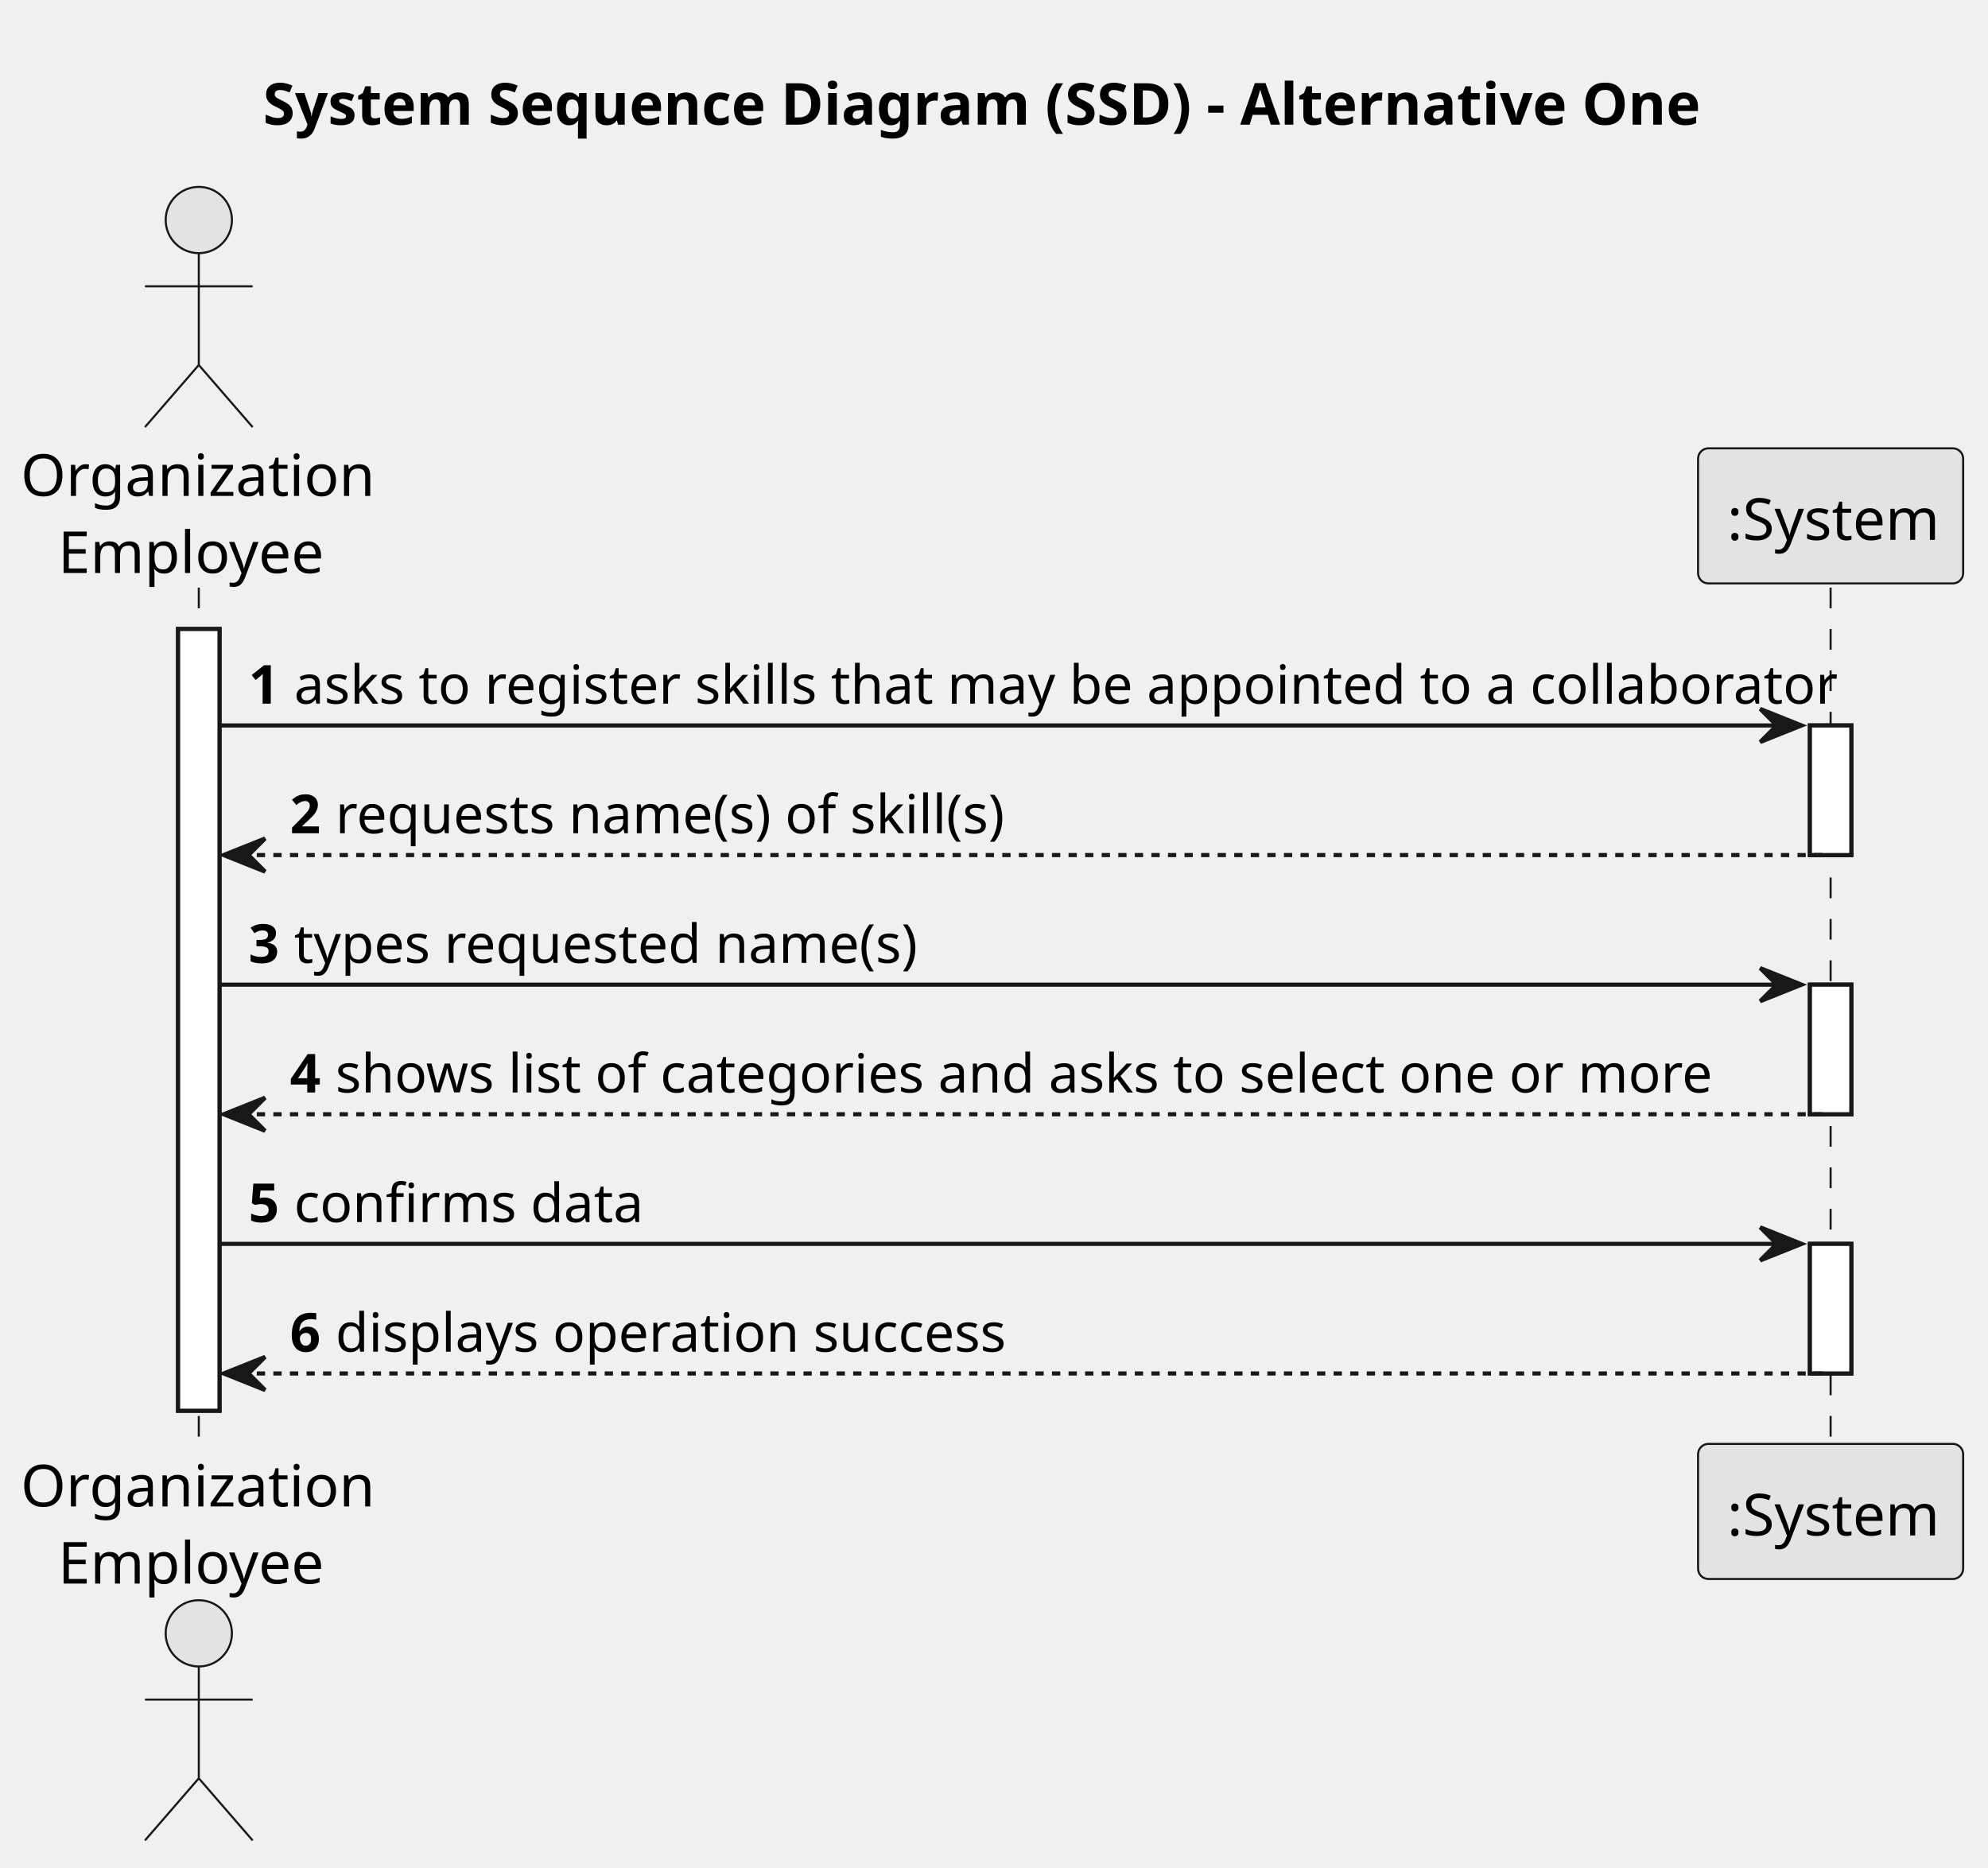
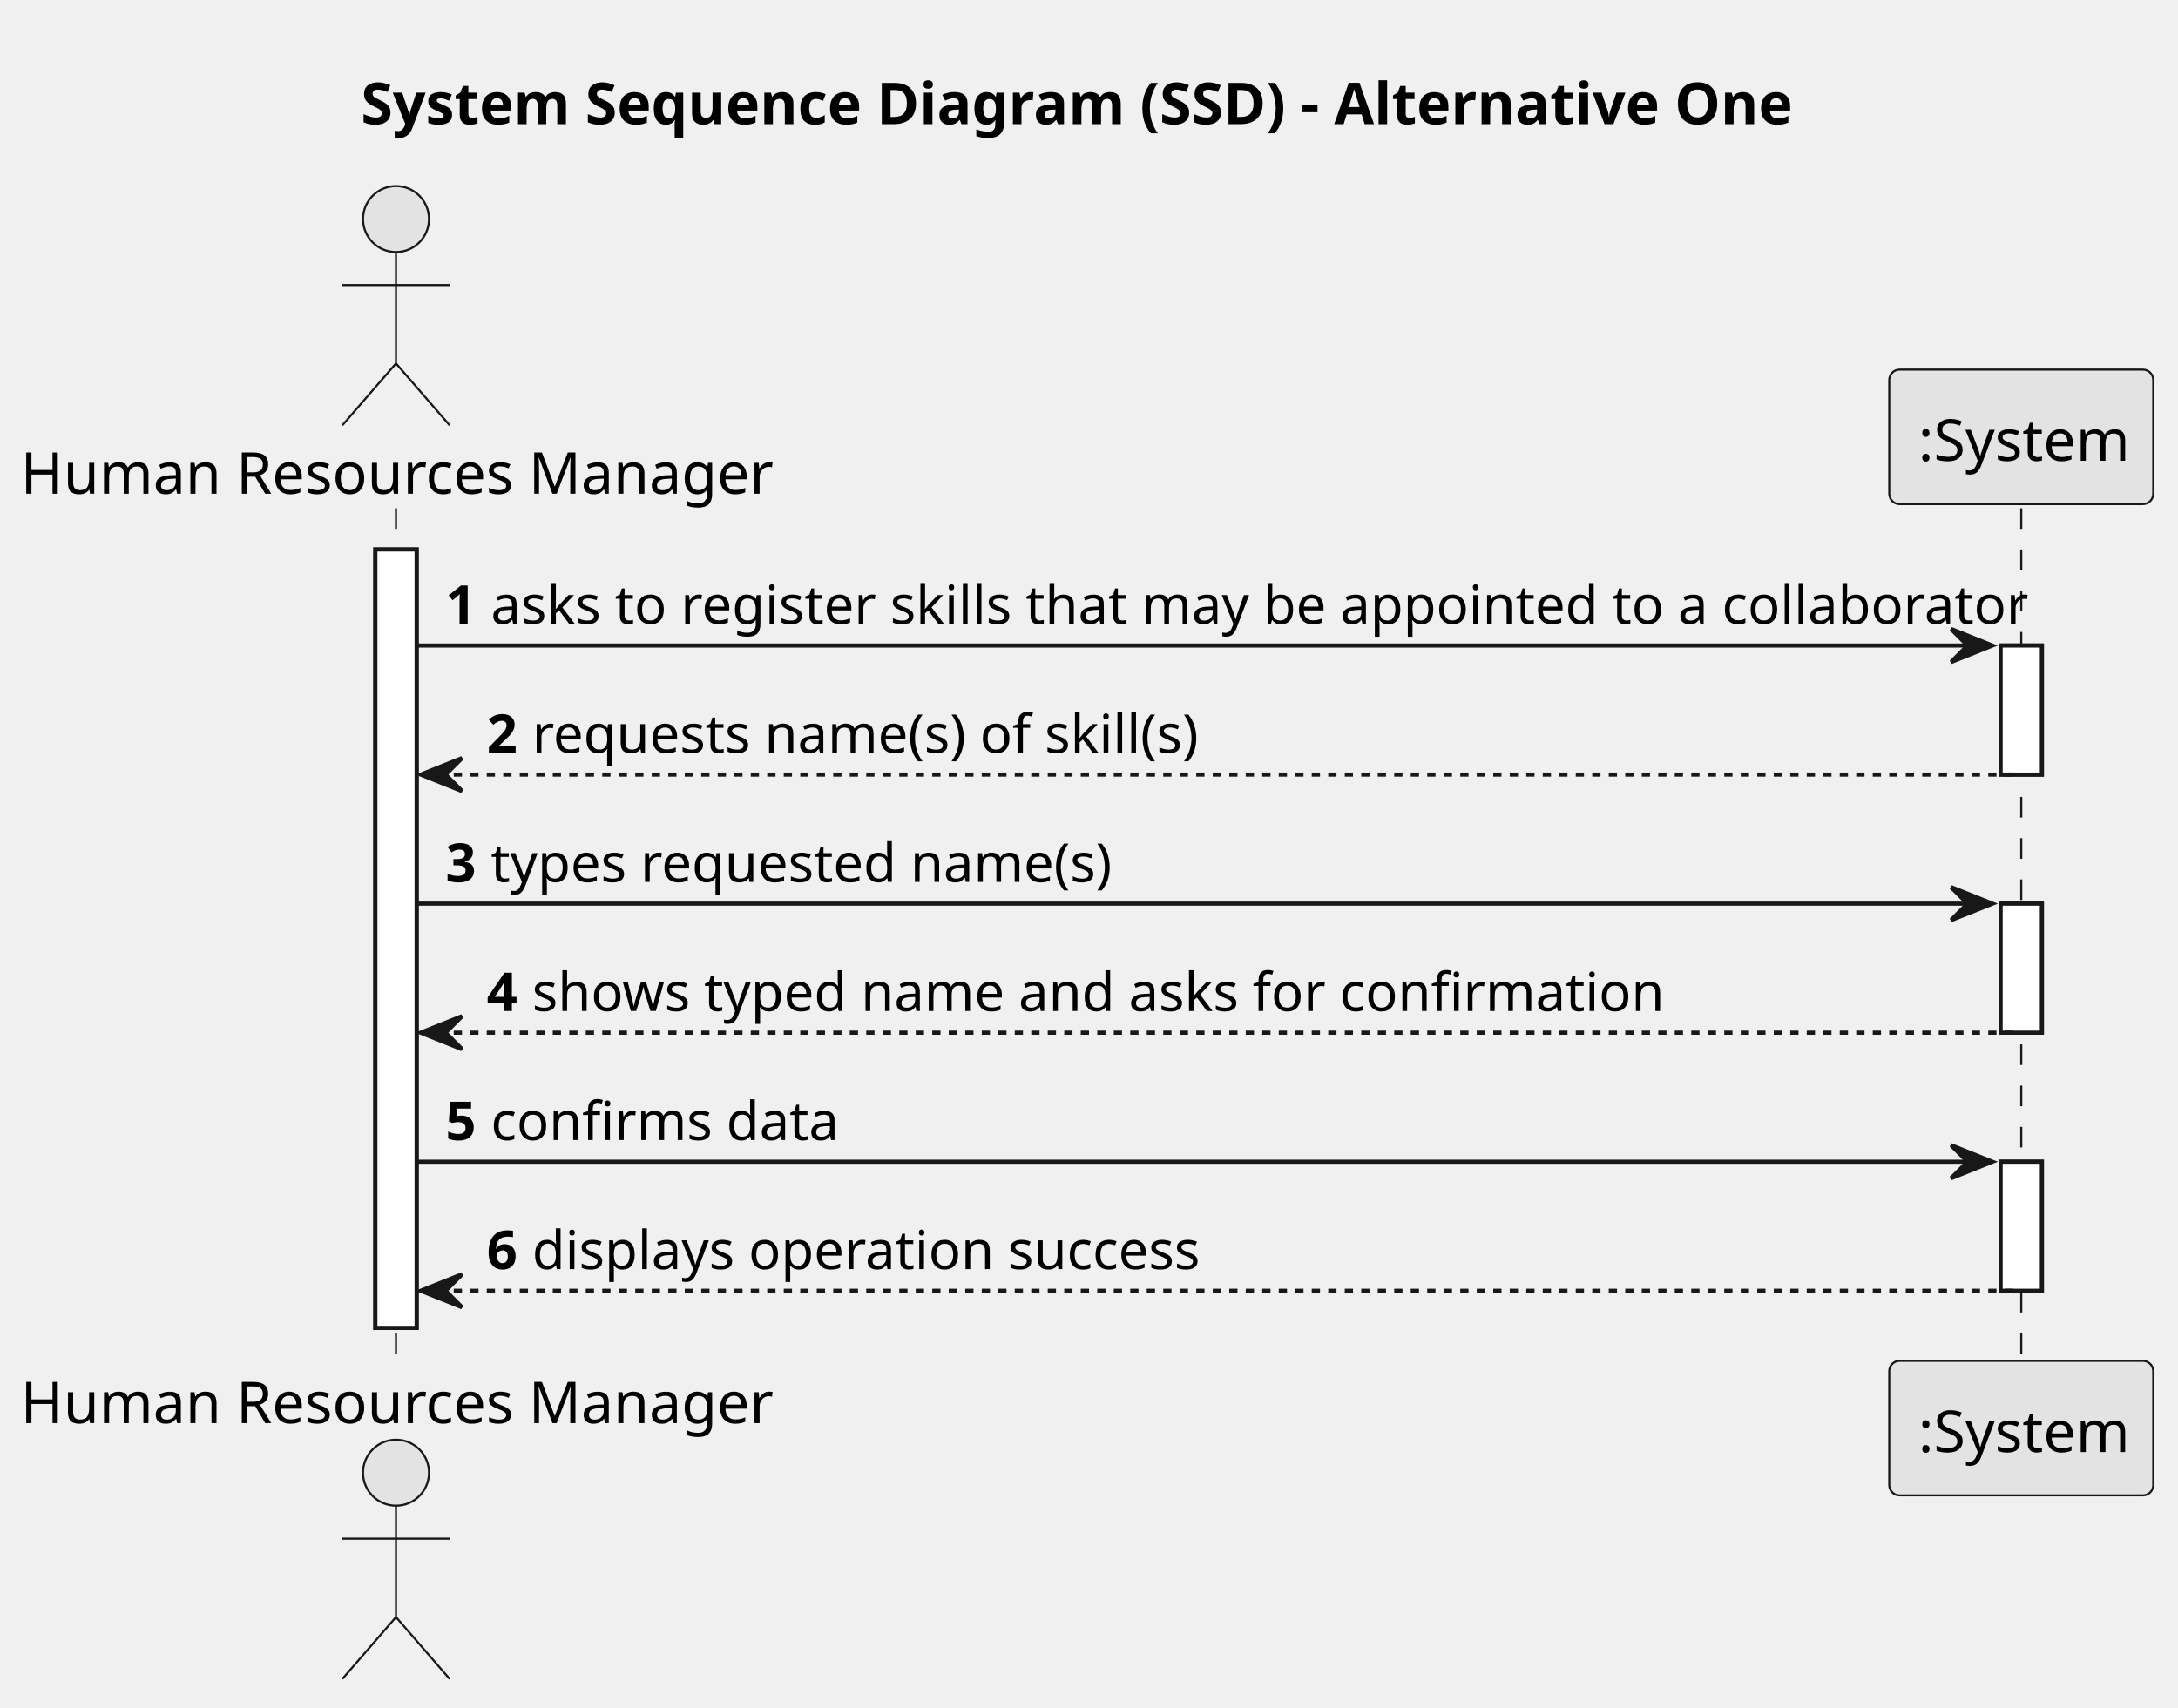
- <svg xmlns="http://www.w3.org/2000/svg" contentStyleType="text/css" height="451px" preserveAspectRatio="none" style="width:480px;height:451px;background:#FFFFFF;" version="1.1" viewBox="0 0 480 451" width="480px" zoomAndPan="magnify">
+ <svg xmlns="http://www.w3.org/2000/svg" contentStyleType="text/css" height="414px" preserveAspectRatio="none" style="width:528px;height:414px;background:#FFFFFF;" version="1.1" viewBox="0 0 528 414" width="528px" zoomAndPan="magnify">
  <defs />
  <g>
-     <text fill="#000000" font-family="sans-serif" font-size="14" font-weight="bold" lengthAdjust="spacing" textLength="351" x="63.5" y="30.107">System Sequence Diagram (SSD) - Alternative One</text>
-     <rect fill="#FFFFFF" height="188.746" style="stroke:#181818;stroke-width:1.0;" width="10" x="43" y="151.863" />
-     <rect fill="#FFFFFF" height="31.291" style="stroke:#181818;stroke-width:1.0;" width="10" x="437" y="175.154" />
-     <rect fill="#FFFFFF" height="31.291" style="stroke:#181818;stroke-width:1.0;" width="10" x="437" y="237.736" />
-     <rect fill="#FFFFFF" height="31.291" style="stroke:#181818;stroke-width:1.0;" width="10" x="437" y="300.318" />
-     <line style="stroke:#181818;stroke-width:0.5;stroke-dasharray:5.0,5.0;" x1="48" x2="48" y1="141.863" y2="349.609" />
-     <line style="stroke:#181818;stroke-width:0.5;stroke-dasharray:5.0,5.0;" x1="442" x2="442" y1="141.863" y2="349.609" />
-     <text fill="#000000" font-family="sans-serif" font-size="14" lengthAdjust="spacing" textLength="80" x="5" y="119.728">Organization</text>
-     <text fill="#000000" font-family="sans-serif" font-size="14" lengthAdjust="spacing" textLength="62" x="14" y="138.35">Employee</text>
-     <ellipse cx="48" cy="53.121" fill="#E3E3E3" rx="8" ry="8" style="stroke:#181818;stroke-width:0.5;" />
-     <path d="M48,61.121 L48,88.121 M35,69.121 L61,69.121 M48,88.121 L35,103.121 M48,88.121 L61,103.121 " fill="none" style="stroke:#181818;stroke-width:0.5;" />
-     <text fill="#000000" font-family="sans-serif" font-size="14" lengthAdjust="spacing" textLength="80" x="5" y="363.717">Organization</text>
-     <text fill="#000000" font-family="sans-serif" font-size="14" lengthAdjust="spacing" textLength="62" x="14" y="382.338">Employee</text>
-     <ellipse cx="48" cy="394.352" fill="#E3E3E3" rx="8" ry="8" style="stroke:#181818;stroke-width:0.5;" />
-     <path d="M48,402.352 L48,429.352 M35,410.352 L61,410.352 M48,429.352 L35,444.352 M48,429.352 L61,444.352 " fill="none" style="stroke:#181818;stroke-width:0.5;" />
-     <rect fill="#E3E3E3" height="32.621" rx="2.5" ry="2.5" style="stroke:#181818;stroke-width:0.5;" width="64" x="410" y="108.242" />
-     <text fill="#000000" font-family="sans-serif" font-size="14" lengthAdjust="spacing" textLength="50" x="417" y="130.35">:System</text>
-     <rect fill="#E3E3E3" height="32.621" rx="2.5" ry="2.5" style="stroke:#181818;stroke-width:0.5;" width="64" x="410" y="348.609" />
-     <text fill="#000000" font-family="sans-serif" font-size="14" lengthAdjust="spacing" textLength="50" x="417" y="370.717">:System</text>
-     <rect fill="#FFFFFF" height="188.746" style="stroke:#181818;stroke-width:1.0;" width="10" x="43" y="151.863" />
-     <rect fill="#FFFFFF" height="31.291" style="stroke:#181818;stroke-width:1.0;" width="10" x="437" y="175.154" />
-     <rect fill="#FFFFFF" height="31.291" style="stroke:#181818;stroke-width:1.0;" width="10" x="437" y="237.736" />
-     <rect fill="#FFFFFF" height="31.291" style="stroke:#181818;stroke-width:1.0;" width="10" x="437" y="300.318" />
-     <polygon fill="#181818" points="425,171.154,435,175.154,425,179.154,429,175.154" style="stroke:#181818;stroke-width:1.0;" />
-     <line style="stroke:#181818;stroke-width:1.0;" x1="53" x2="431" y1="175.154" y2="175.154" />
-     <text fill="#000000" font-family="sans-serif" font-size="13" font-weight="bold" lengthAdjust="spacing" textLength="7" x="60" y="169.892">1</text>
-     <text fill="#000000" font-family="sans-serif" font-size="13" lengthAdjust="spacing" textLength="354" x="71" y="169.892">asks to register skills that may be appointed to a collaborator</text>
-     <polygon fill="#181818" points="64,202.445,54,206.445,64,210.445,60,206.445" style="stroke:#181818;stroke-width:1.0;" />
-     <line style="stroke:#181818;stroke-width:1.0;stroke-dasharray:2.0,2.0;" x1="58" x2="441" y1="206.445" y2="206.445" />
-     <text fill="#000000" font-family="sans-serif" font-size="13" font-weight="bold" lengthAdjust="spacing" textLength="7" x="70" y="201.183">2</text>
-     <text fill="#000000" font-family="sans-serif" font-size="13" lengthAdjust="spacing" textLength="157" x="81" y="201.183">requests name(s) of skill(s)</text>
-     <polygon fill="#181818" points="425,233.736,435,237.736,425,241.736,429,237.736" style="stroke:#181818;stroke-width:1.0;" />
-     <line style="stroke:#181818;stroke-width:1.0;" x1="53" x2="431" y1="237.736" y2="237.736" />
-     <text fill="#000000" font-family="sans-serif" font-size="13" font-weight="bold" lengthAdjust="spacing" textLength="7" x="60" y="232.474">3</text>
-     <text fill="#000000" font-family="sans-serif" font-size="13" lengthAdjust="spacing" textLength="144" x="71" y="232.474">types requested name(s)</text>
-     <polygon fill="#181818" points="64,265.027,54,269.027,64,273.027,60,269.027" style="stroke:#181818;stroke-width:1.0;" />
-     <line style="stroke:#181818;stroke-width:1.0;stroke-dasharray:2.0,2.0;" x1="58" x2="441" y1="269.027" y2="269.027" />
-     <text fill="#000000" font-family="sans-serif" font-size="13" font-weight="bold" lengthAdjust="spacing" textLength="7" x="70" y="263.765">4</text>
-     <text fill="#000000" font-family="sans-serif" font-size="13" lengthAdjust="spacing" textLength="320" x="81" y="263.765">shows list of categories and asks to select one or more</text>
-     <polygon fill="#181818" points="425,296.318,435,300.318,425,304.318,429,300.318" style="stroke:#181818;stroke-width:1.0;" />
-     <line style="stroke:#181818;stroke-width:1.0;" x1="53" x2="431" y1="300.318" y2="300.318" />
-     <text fill="#000000" font-family="sans-serif" font-size="13" font-weight="bold" lengthAdjust="spacing" textLength="7" x="60" y="295.056">5</text>
-     <text fill="#000000" font-family="sans-serif" font-size="13" lengthAdjust="spacing" textLength="78" x="71" y="295.056">confirms data</text>
-     <polygon fill="#181818" points="64,327.609,54,331.609,64,335.609,60,331.609" style="stroke:#181818;stroke-width:1.0;" />
-     <line style="stroke:#181818;stroke-width:1.0;stroke-dasharray:2.0,2.0;" x1="58" x2="441" y1="331.609" y2="331.609" />
-     <text fill="#000000" font-family="sans-serif" font-size="13" font-weight="bold" lengthAdjust="spacing" textLength="7" x="70" y="326.347">6</text>
-     <text fill="#000000" font-family="sans-serif" font-size="13" lengthAdjust="spacing" textLength="158" x="81" y="326.347">displays operation success</text>
+     <text fill="#000000" font-family="sans-serif" font-size="14" font-weight="bold" lengthAdjust="spacing" textLength="351" x="87.5" y="30.107">System Sequence Diagram (SSD) - Alternative One</text>
+     <rect fill="#FFFFFF" height="188.746" style="stroke:#181818;stroke-width:1.0;" width="10" x="91" y="133.242" />
+     <rect fill="#FFFFFF" height="31.291" style="stroke:#181818;stroke-width:1.0;" width="10" x="485" y="156.533" />
+     <rect fill="#FFFFFF" height="31.291" style="stroke:#181818;stroke-width:1.0;" width="10" x="485" y="219.115" />
+     <rect fill="#FFFFFF" height="31.291" style="stroke:#181818;stroke-width:1.0;" width="10" x="485" y="281.697" />
+     <line style="stroke:#181818;stroke-width:0.5;stroke-dasharray:5.0,5.0;" x1="96" x2="96" y1="123.242" y2="330.988" />
+     <line style="stroke:#181818;stroke-width:0.5;stroke-dasharray:5.0,5.0;" x1="490" x2="490" y1="123.242" y2="330.988" />
+     <text fill="#000000" font-family="sans-serif" font-size="14" lengthAdjust="spacing" textLength="176" x="5" y="119.728">Human Resources Manager</text>
+     <ellipse cx="96" cy="53.121" fill="#E3E3E3" rx="8" ry="8" style="stroke:#181818;stroke-width:0.5;" />
+     <path d="M96,61.121 L96,88.121 M83,69.121 L109,69.121 M96,88.121 L83,103.121 M96,88.121 L109,103.121 " fill="none" style="stroke:#181818;stroke-width:0.5;" />
+     <text fill="#000000" font-family="sans-serif" font-size="14" lengthAdjust="spacing" textLength="176" x="5" y="345.096">Human Resources Manager</text>
+     <ellipse cx="96" cy="357.109" fill="#E3E3E3" rx="8" ry="8" style="stroke:#181818;stroke-width:0.5;" />
+     <path d="M96,365.109 L96,392.109 M83,373.109 L109,373.109 M96,392.109 L83,407.109 M96,392.109 L109,407.109 " fill="none" style="stroke:#181818;stroke-width:0.5;" />
+     <rect fill="#E3E3E3" height="32.621" rx="2.5" ry="2.5" style="stroke:#181818;stroke-width:0.5;" width="64" x="458" y="89.621" />
+     <text fill="#000000" font-family="sans-serif" font-size="14" lengthAdjust="spacing" textLength="50" x="465" y="111.728">:System</text>
+     <rect fill="#E3E3E3" height="32.621" rx="2.5" ry="2.5" style="stroke:#181818;stroke-width:0.5;" width="64" x="458" y="329.988" />
+     <text fill="#000000" font-family="sans-serif" font-size="14" lengthAdjust="spacing" textLength="50" x="465" y="352.096">:System</text>
+     <rect fill="#FFFFFF" height="188.746" style="stroke:#181818;stroke-width:1.0;" width="10" x="91" y="133.242" />
+     <rect fill="#FFFFFF" height="31.291" style="stroke:#181818;stroke-width:1.0;" width="10" x="485" y="156.533" />
+     <rect fill="#FFFFFF" height="31.291" style="stroke:#181818;stroke-width:1.0;" width="10" x="485" y="219.115" />
+     <rect fill="#FFFFFF" height="31.291" style="stroke:#181818;stroke-width:1.0;" width="10" x="485" y="281.697" />
+     <polygon fill="#181818" points="473,152.533,483,156.533,473,160.533,477,156.533" style="stroke:#181818;stroke-width:1.0;" />
+     <line style="stroke:#181818;stroke-width:1.0;" x1="101" x2="479" y1="156.533" y2="156.533" />
+     <text fill="#000000" font-family="sans-serif" font-size="13" font-weight="bold" lengthAdjust="spacing" textLength="7" x="108" y="151.27">1</text>
+     <text fill="#000000" font-family="sans-serif" font-size="13" lengthAdjust="spacing" textLength="354" x="119" y="151.27">asks to register skills that may be appointed to a collaborator</text>
+     <polygon fill="#181818" points="112,183.824,102,187.824,112,191.824,108,187.824" style="stroke:#181818;stroke-width:1.0;" />
+     <line style="stroke:#181818;stroke-width:1.0;stroke-dasharray:2.0,2.0;" x1="106" x2="489" y1="187.824" y2="187.824" />
+     <text fill="#000000" font-family="sans-serif" font-size="13" font-weight="bold" lengthAdjust="spacing" textLength="7" x="118" y="182.561">2</text>
+     <text fill="#000000" font-family="sans-serif" font-size="13" lengthAdjust="spacing" textLength="157" x="129" y="182.561">requests name(s) of skill(s)</text>
+     <polygon fill="#181818" points="473,215.115,483,219.115,473,223.115,477,219.115" style="stroke:#181818;stroke-width:1.0;" />
+     <line style="stroke:#181818;stroke-width:1.0;" x1="101" x2="479" y1="219.115" y2="219.115" />
+     <text fill="#000000" font-family="sans-serif" font-size="13" font-weight="bold" lengthAdjust="spacing" textLength="7" x="108" y="213.852">3</text>
+     <text fill="#000000" font-family="sans-serif" font-size="13" lengthAdjust="spacing" textLength="144" x="119" y="213.852">types requested name(s)</text>
+     <polygon fill="#181818" points="112,246.406,102,250.406,112,254.406,108,250.406" style="stroke:#181818;stroke-width:1.0;" />
+     <line style="stroke:#181818;stroke-width:1.0;stroke-dasharray:2.0,2.0;" x1="106" x2="489" y1="250.406" y2="250.406" />
+     <text fill="#000000" font-family="sans-serif" font-size="13" font-weight="bold" lengthAdjust="spacing" textLength="7" x="118" y="245.144">4</text>
+     <text fill="#000000" font-family="sans-serif" font-size="13" lengthAdjust="spacing" textLength="258" x="129" y="245.144">shows typed name and asks for confirmation</text>
+     <polygon fill="#181818" points="473,277.697,483,281.697,473,285.697,477,281.697" style="stroke:#181818;stroke-width:1.0;" />
+     <line style="stroke:#181818;stroke-width:1.0;" x1="101" x2="479" y1="281.697" y2="281.697" />
+     <text fill="#000000" font-family="sans-serif" font-size="13" font-weight="bold" lengthAdjust="spacing" textLength="7" x="108" y="276.435">5</text>
+     <text fill="#000000" font-family="sans-serif" font-size="13" lengthAdjust="spacing" textLength="78" x="119" y="276.435">confirms data</text>
+     <polygon fill="#181818" points="112,308.988,102,312.988,112,316.988,108,312.988" style="stroke:#181818;stroke-width:1.0;" />
+     <line style="stroke:#181818;stroke-width:1.0;stroke-dasharray:2.0,2.0;" x1="106" x2="489" y1="312.988" y2="312.988" />
+     <text fill="#000000" font-family="sans-serif" font-size="13" font-weight="bold" lengthAdjust="spacing" textLength="7" x="118" y="307.726">6</text>
+     <text fill="#000000" font-family="sans-serif" font-size="13" lengthAdjust="spacing" textLength="158" x="129" y="307.726">displays operation success</text>
  </g>
</svg>
